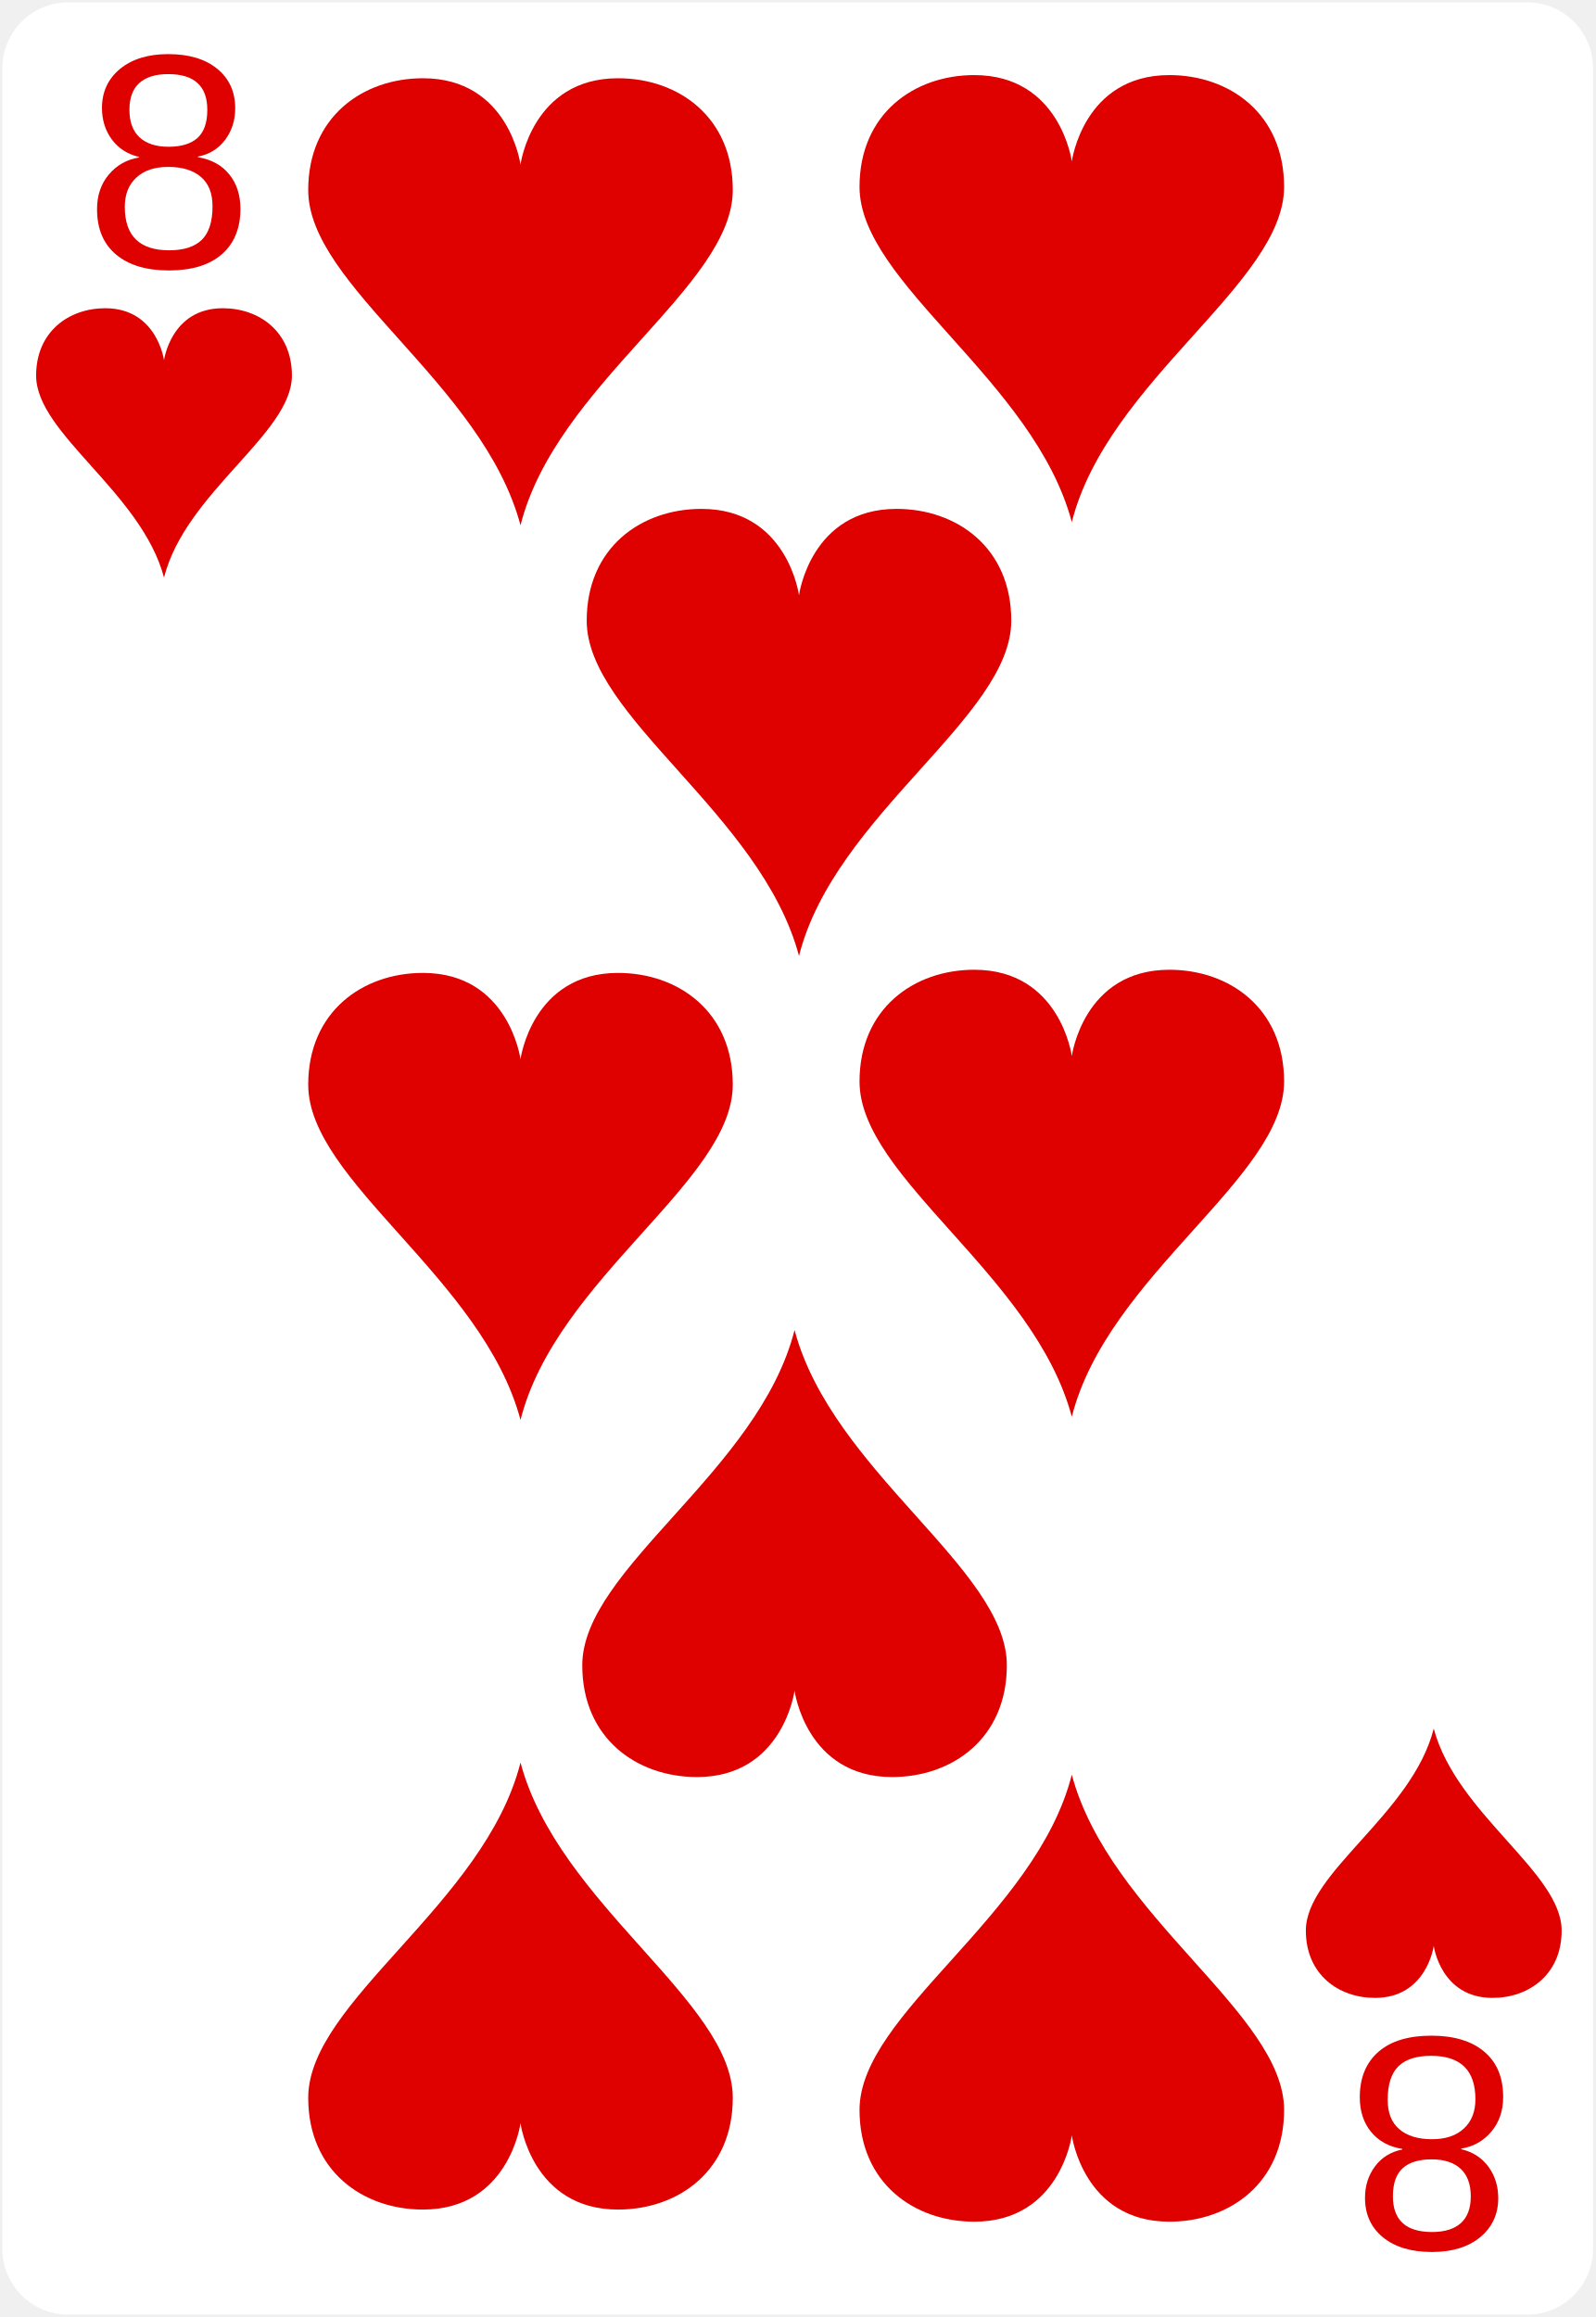
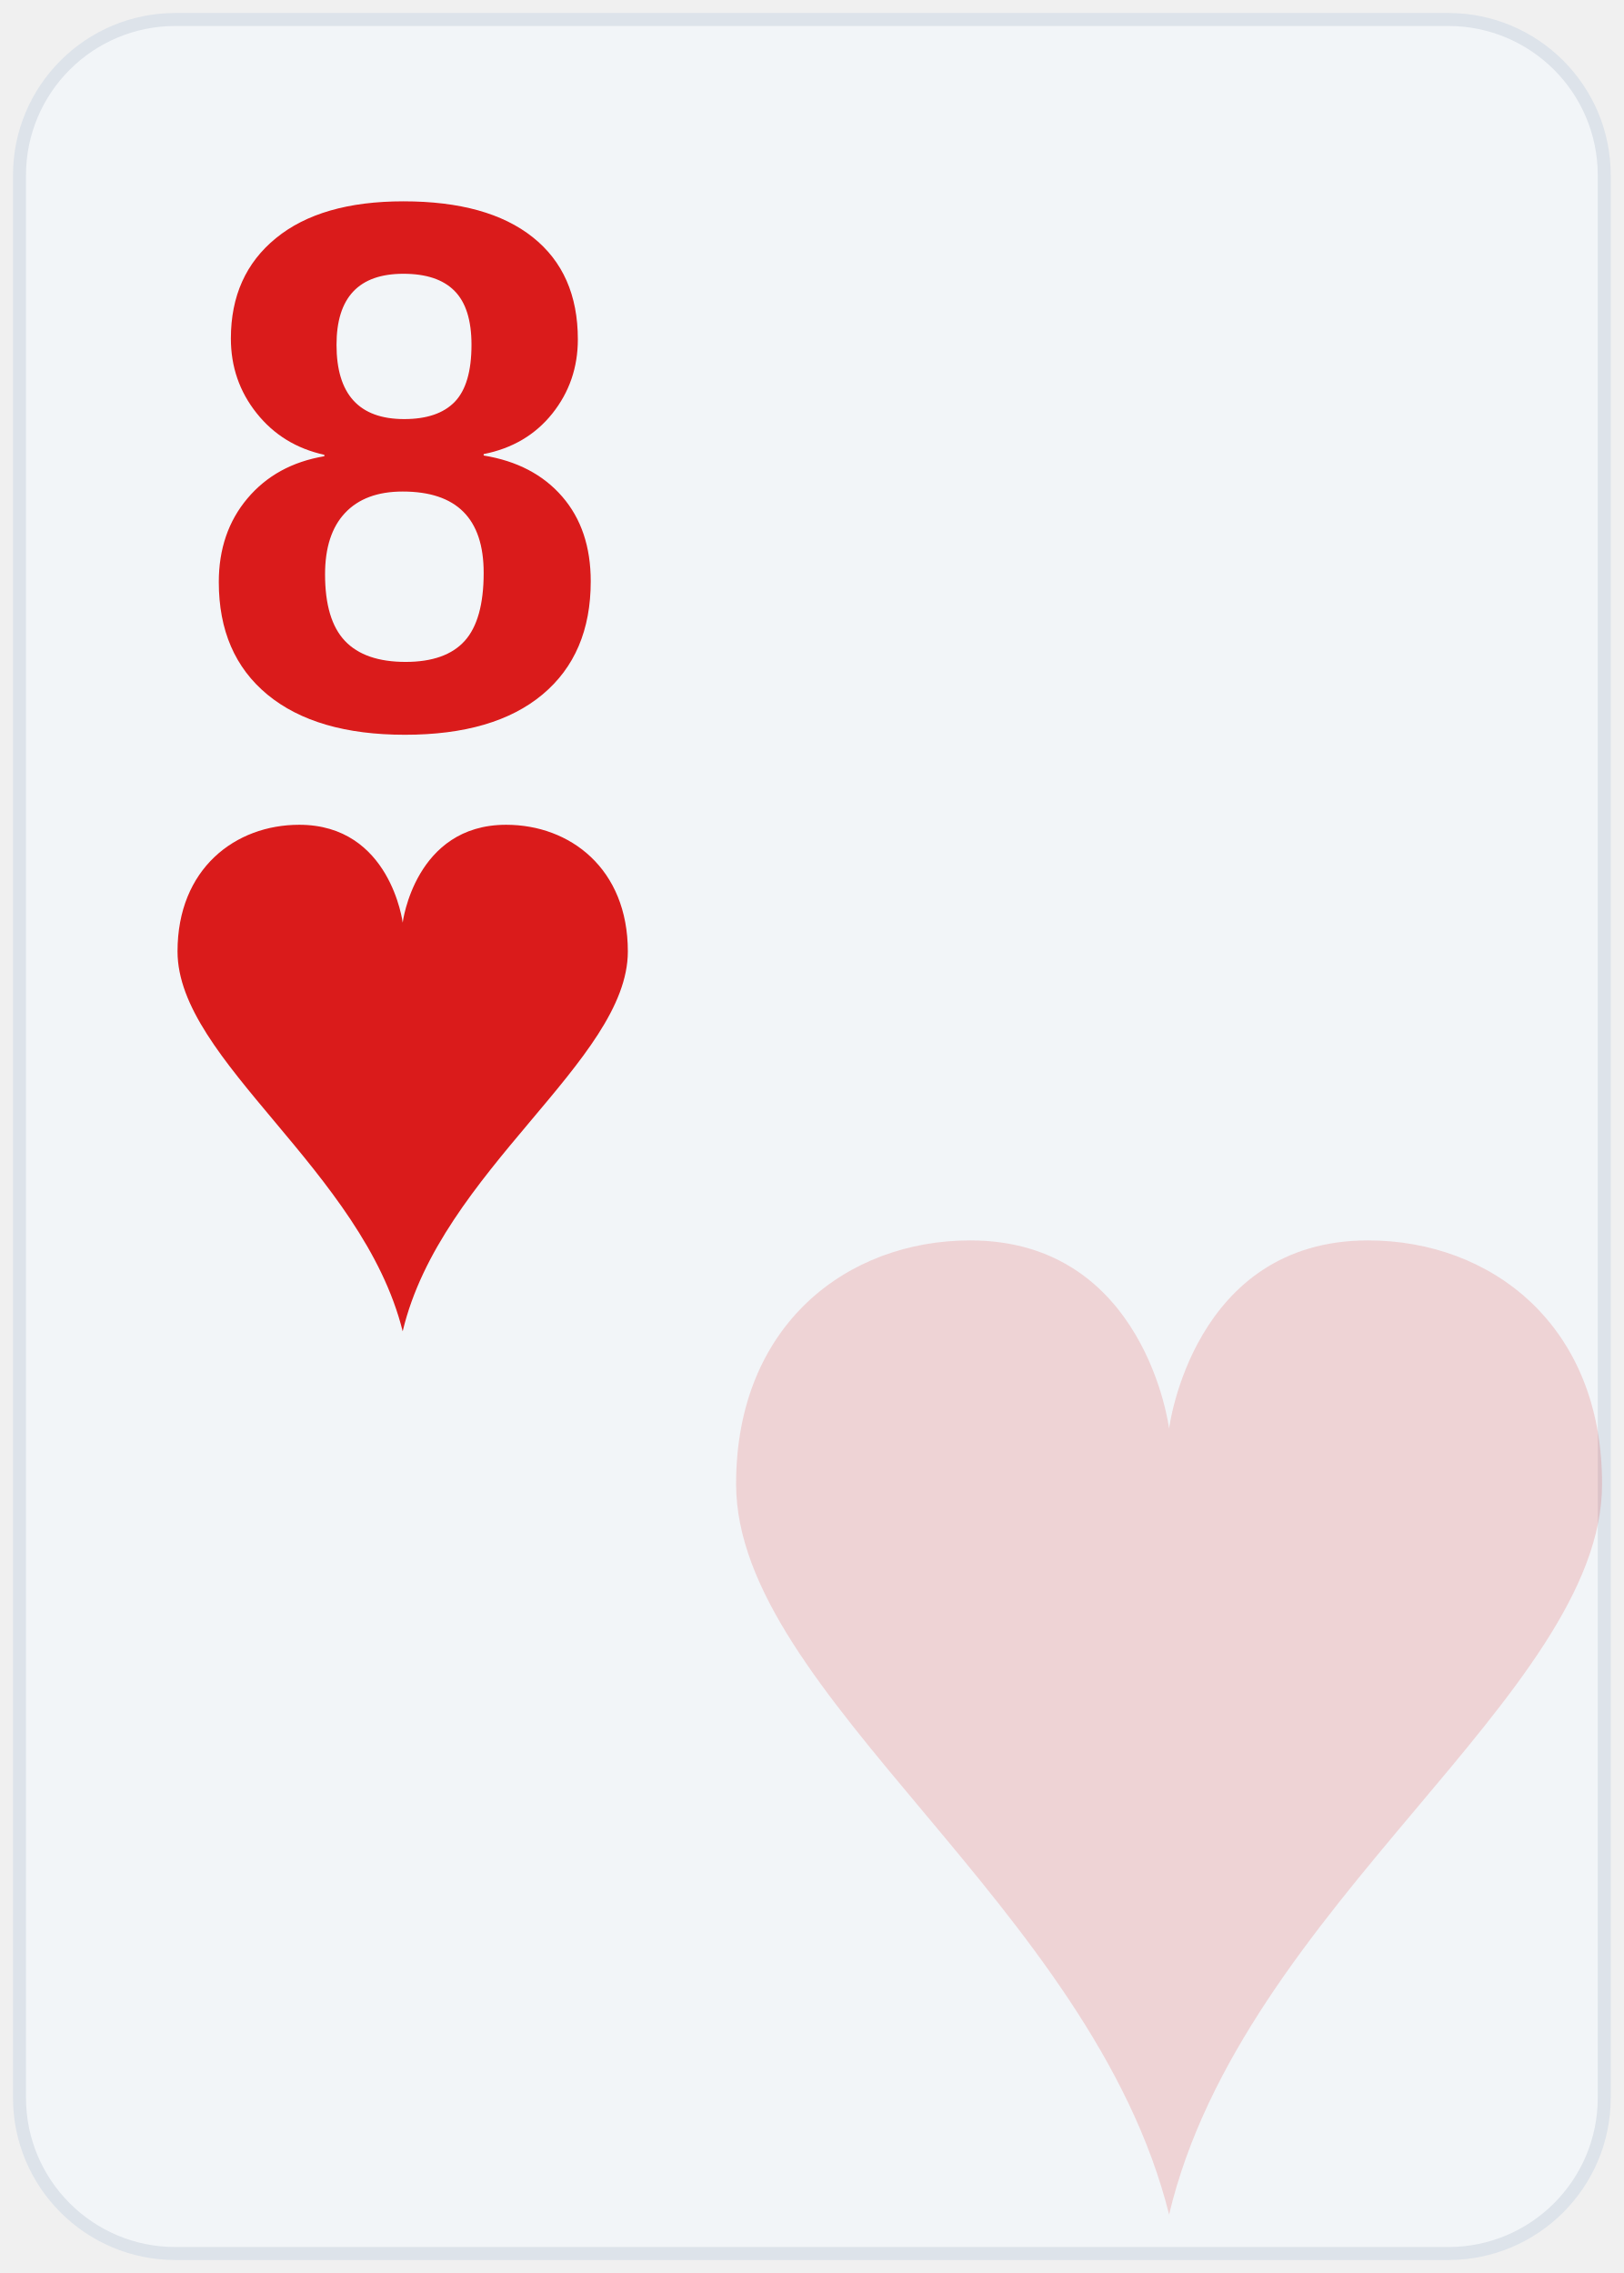
- <svg xmlns="http://www.w3.org/2000/svg" xmlns:xlink="http://www.w3.org/1999/xlink" width="167.087pt" height="242.667pt" viewBox="0 0 167.087 242.667" xml:space="preserve" id="svg2" version="1.1">
-   <defs id="defs41">
-     <radialGradient xlink:href="#linearGradient3773" id="radialGradient3781" cx="-0.158" cy="-8.835" fx="-0.158" fy="-8.835" r="8" gradientTransform="matrix(-1.584269,-0.02349808,0.03071979,-2.477574,-0.2485638,-26.71351)" gradientUnits="userSpaceOnUse" />
-     <linearGradient id="linearGradient3773">
-       <stop style="stop-color:#000000;stop-opacity:1;" offset="0" id="stop3775" />
-       <stop style="stop-color:#000000;stop-opacity:0.649;" offset="1" id="stop3777" />
-     </linearGradient>
-     <radialGradient xlink:href="#linearGradient3773" id="radialGradient3957" cx="-0.158" cy="-8.835" fx="-0.158" fy="-8.835" r="8" gradientTransform="matrix(-1.584269,-0.02349808,0.03071979,-2.477574,-0.2485638,-26.71351)" gradientUnits="userSpaceOnUse" />
-     <linearGradient id="linearGradient3959">
-       <stop style="stop-color:#000000;stop-opacity:1;" offset="0" id="stop3961" />
-       <stop style="stop-color:#000000;stop-opacity:0.649;" offset="1" id="stop3963" />
-     </linearGradient>
-     <radialGradient r="81.903" fy="509.476" fx="168.025" cy="509.476" cx="168.025" gradientTransform="matrix(1.25656,-0.7774064,0.3366382,0.5361257,-221.2021,359.2426)" gradientUnits="userSpaceOnUse" id="radialGradient3975" xlink:href="#linearGradient3784-4" />
-     <linearGradient id="linearGradient3784-4">
-       <stop style="stop-color:#ffffff;stop-opacity:0.435;" offset="0" id="stop3786-8" />
-       <stop style="stop-color:#000000;stop-opacity:0;" offset="1" id="stop3788-6" />
-     </linearGradient>
-     <radialGradient xlink:href="#linearGradient3784-4-5" id="radialGradient3929" gradientUnits="userSpaceOnUse" gradientTransform="matrix(1.25656,-0.7774064,0.3366382,0.5361257,-221.2021,359.2426)" cx="168.025" cy="509.476" fx="168.025" fy="509.476" r="81.903" />
-     <linearGradient id="linearGradient3784-4-5">
-       <stop style="stop-color:#ffffff;stop-opacity:0.489;" offset="0" id="stop3786-8-0" />
-       <stop style="stop-color:#000000;stop-opacity:0;" offset="1" id="stop3788-6-3" />
-     </linearGradient>
-     <radialGradient xlink:href="#linearGradient3784-4-1" id="radialGradient3927" gradientUnits="userSpaceOnUse" gradientTransform="matrix(1.25656,-0.7774064,0.3366382,0.5361257,-221.2021,359.2426)" cx="168.025" cy="509.476" fx="168.025" fy="509.476" r="81.903" />
-     <linearGradient id="linearGradient3784-4-1">
-       <stop style="stop-color:#ffffff;stop-opacity:0.237;" offset="0" id="stop3786-8-03" />
-       <stop style="stop-color:#000000;stop-opacity:0;" offset="1" id="stop3788-6-6" />
-     </linearGradient>
-     <radialGradient xlink:href="#linearGradient3768" id="radialGradient3776" cx="-0.206" cy="-4.579" fx="-0.206" fy="-4.579" r="8" gradientTransform="matrix(-1,0,0,-1.720176,-0.4120407,-13.02719)" gradientUnits="userSpaceOnUse" />
-     <linearGradient id="linearGradient3768">
-       <stop style="stop-color:#df0000;stop-opacity:1;" offset="0" id="stop3770" />
-       <stop style="stop-color:#df0000;stop-opacity:0.672;" offset="1" id="stop3772" />
-     </linearGradient>
-     <radialGradient r="81.903" fy="511.223" fx="171.487" cy="511.223" cx="171.487" gradientTransform="matrix(1.152989,-0.6739155,0.3948202,0.6754904,-233.6326,270.4008)" gradientUnits="userSpaceOnUse" id="radialGradient4013" xlink:href="#linearGradient3784-4-6" />
-     <linearGradient id="linearGradient3784-4-6">
-       <stop style="stop-color:#ffffff;stop-opacity:0.313;" offset="0" id="stop3786-8-8" />
-       <stop style="stop-color:#000000;stop-opacity:0;" offset="1" id="stop3788-6-8" />
-     </linearGradient>
-     <radialGradient r="81.903" fy="492.632" fx="159.354" cy="492.632" cx="159.354" gradientTransform="matrix(1.089478,-0.715138,0.4464527,0.6562658,-244.9333,290.9185)" gradientUnits="userSpaceOnUse" id="radialGradient4013-8" xlink:href="#linearGradient3784-4-2" />
-     <linearGradient id="linearGradient3784-4-2">
-       <stop style="stop-color:#ffffff;stop-opacity:0.29;" offset="0" id="stop3786-8-1" />
-       <stop style="stop-color:#000000;stop-opacity:0;" offset="1" id="stop3788-6-5" />
-     </linearGradient>
-     <radialGradient r="81.903" fy="492.632" fx="159.354" cy="492.632" cx="159.354" gradientTransform="matrix(1.089478,-0.715138,0.4464527,0.6562658,-244.9333,290.9185)" gradientUnits="userSpaceOnUse" id="radialGradient3073" xlink:href="#linearGradient3784-4-2" />
+ <svg xmlns="http://www.w3.org/2000/svg" width="250" height="350" viewBox="0 0 250 350">
+   <defs>
+     <clipPath id="cc_8H">
+       <rect x="3" y="3" width="244" height="344" rx="24" ry="24" />
+     </clipPath>
  </defs>
-   <g id="Layer_x0020_1" style="fill-rule:nonzero;clip-rule:nonzero;stroke:#000000;stroke-miterlimit:4;">
-     <path style="fill:#FFFFFF;stroke-width:0;" d="M166.837,235.548c0,3.777-3.087,6.869-6.871,6.869H7.111c-3.775,0-6.861-3.092-6.861-6.869V7.12C0.25,3.343,3.336,0.25,7.111,0.25h152.855    c3.784,0,6.871,3.093,6.871,6.87v228.428z" id="path5" />
-     <g style="stroke:none;" id="g7">
-       <g id="g9">
- 				
- 			</g>
-     </g>
-     <g id="g15">
- 			
- 		</g>
-     <g id="g19">
- 			
- 		</g>
-     <g style="stroke:none;" id="g23">
-       <g id="g25">
- 				
- 			</g>
-     </g>
-     <g style="stroke:none;" id="g31">
-       <g id="g33">
- 				
- 			</g>
-     </g>
+   <rect x="3" y="3" width="244" height="344" rx="24" ry="24" fill="#f2f5f8" stroke="#dde3ea" stroke-width="2" />
+   <g clip-path="url(#cc_8H)">
+     <path d="M 3.676,-9 C 0.433,-9 0,-5.523 0,-5.523 0,-5.523 -0.433,-9 -3.676,-9 -5.946,-9 -8,-7.441 -8,-4.5 -8,-0.614 -1.421,3.294 0,9 1.352,3.299 8,-0.614 8,-4.5 8,-7.441 5.946,-9 3.676,-9 z" fill="#da1b1b" opacity="0.16" transform="translate(180,266) scale(8.3333) translate(0,0)" />
  </g>
-   <text xml:space="preserve" style="font-size:32px;font-style:normal;font-weight:normal;line-height:125%;letter-spacing:0px;word-spacing:0px;fill:#df0000;fill-opacity:1;stroke:none;font-family:Bitstream Vera Sans" x="8.775" y="28.013" id="text3788">
-     <tspan id="tspan3790" x="8.775" y="28.013" style="font-style:normal;font-variant:normal;font-weight:normal;font-stretch:normal;fill:#df0000;fill-opacity:1;font-family:Arial;-inkscape-font-specification:Arial">8</tspan>
-   </text>
-   <g transform="matrix(1.674307,0,0,1.566992,17.17751,46.38532)" id="layer1-9-6" style="fill:#df0000;fill-opacity:1">
-     <path style="fill:#df0000;fill-opacity:1" id="hl-8" d="M 3.676,-9 C 0.433,-9 0,-5.523 0,-5.523 0,-5.523 -0.433,-9 -3.676,-9 -5.946,-9 -8,-7.441 -8,-4.5 -8,-0.614 -1.421,3.294 0,9 1.352,3.299 8,-0.614 8,-4.5 8,-7.441 5.946,-9 3.676,-9 z" />
-   </g>
-   <text xml:space="preserve" style="font-size:32px;font-style:normal;font-weight:normal;line-height:125%;letter-spacing:0px;word-spacing:0px;fill:#df0000;fill-opacity:1;stroke:none;font-family:Bitstream Vera Sans" x="-158.818" y="-213.515" id="text3788-4" transform="scale(-1,-1)">
-     <tspan id="tspan3790-3" x="-158.818" y="-213.515" style="font-style:normal;font-variant:normal;font-weight:normal;font-stretch:normal;fill:#df0000;fill-opacity:1;font-family:Arial;-inkscape-font-specification:Arial">8</tspan>
-   </text>
-   <g transform="matrix(-1.674307,0,0,-1.566992,150.156,195.1431)" id="layer1-9-6-5" style="fill:#df0000;fill-opacity:1">
-     <path style="fill:#df0000;fill-opacity:1" id="hl-8-1" d="M 3.676,-9 C 0.433,-9 0,-5.523 0,-5.523 0,-5.523 -0.433,-9 -3.676,-9 -5.946,-9 -8,-7.441 -8,-4.5 -8,-0.614 -1.421,3.294 0,9 1.352,3.299 8,-0.614 8,-4.5 8,-7.441 5.946,-9 3.676,-9 z" />
-   </g>
-   <g transform="matrix(2.779008,0,0,2.600887,54.51227,31.60377)" id="layer1-9-6-8" style="fill:#df0000;fill-opacity:1">
-     <path style="fill:#df0000;fill-opacity:1" id="hl-8-8" d="M 3.676,-9 C 0.433,-9 0,-5.523 0,-5.523 0,-5.523 -0.433,-9 -3.676,-9 -5.946,-9 -8,-7.441 -8,-4.5 -8,-0.614 -1.421,3.294 0,9 1.352,3.299 8,-0.614 8,-4.5 8,-7.441 5.946,-9 3.676,-9 z" />
-   </g>
-   <g transform="matrix(-2.779008,0,0,-2.600887,54.51227,208.0062)" id="layer1-9-6-8-9" style="fill:#df0000;fill-opacity:1">
-     <path style="fill:#df0000;fill-opacity:1" id="hl-8-8-5" d="M 3.676,-9 C 0.433,-9 0,-5.523 0,-5.523 0,-5.523 -0.433,-9 -3.676,-9 -5.946,-9 -8,-7.441 -8,-4.5 -8,-0.614 -1.421,3.294 0,9 1.352,3.299 8,-0.614 8,-4.5 8,-7.441 5.946,-9 3.676,-9 z" />
-   </g>
-   <g transform="matrix(2.779008,0,0,2.600887,54.51227,125.3046)" id="layer1-9-6-8-8" style="fill:#df0000;fill-opacity:1">
-     <path style="fill:#df0000;fill-opacity:1" id="hl-8-8-8" d="M 3.676,-9 C 0.433,-9 0,-5.523 0,-5.523 0,-5.523 -0.433,-9 -3.676,-9 -5.946,-9 -8,-7.441 -8,-4.5 -8,-0.614 -1.421,3.294 0,9 1.352,3.299 8,-0.614 8,-4.5 8,-7.441 5.946,-9 3.676,-9 z" />
-   </g>
-   <g transform="matrix(2.779008,0,0,2.600887,112.2504,31.27278)" id="layer1-9-6-8-88" style="fill:#df0000;fill-opacity:1">
-     <path style="fill:#df0000;fill-opacity:1" id="hl-8-8-4" d="M 3.676,-9 C 0.433,-9 0,-5.523 0,-5.523 0,-5.523 -0.433,-9 -3.676,-9 -5.946,-9 -8,-7.441 -8,-4.5 -8,-0.614 -1.421,3.294 0,9 1.352,3.299 8,-0.614 8,-4.5 8,-7.441 5.946,-9 3.676,-9 z" />
-   </g>
-   <g transform="matrix(-2.779008,0,0,-2.600887,112.2504,209.2752)" id="layer1-9-6-8-9-3" style="fill:#df0000;fill-opacity:1">
-     <path style="fill:#df0000;fill-opacity:1" id="hl-8-8-5-1" d="M 3.676,-9 C 0.433,-9 0,-5.523 0,-5.523 0,-5.523 -0.433,-9 -3.676,-9 -5.946,-9 -8,-7.441 -8,-4.5 -8,-0.614 -1.421,3.294 0,9 1.352,3.299 8,-0.614 8,-4.5 8,-7.441 5.946,-9 3.676,-9 z" />
-   </g>
-   <g transform="matrix(2.779008,0,0,2.600887,112.2504,124.9736)" id="layer1-9-6-8-8-4" style="fill:#df0000;fill-opacity:1">
-     <path style="fill:#df0000;fill-opacity:1" id="hl-8-8-8-9" d="M 3.676,-9 C 0.433,-9 0,-5.523 0,-5.523 0,-5.523 -0.433,-9 -3.676,-9 -5.946,-9 -8,-7.441 -8,-4.5 -8,-0.614 -1.421,3.294 0,9 1.352,3.299 8,-0.614 8,-4.5 8,-7.441 5.946,-9 3.676,-9 z" />
-   </g>
-   <g transform="matrix(2.779008,0,0,2.600887,83.67827,76.70508)" id="layer1-9-6-8-884" style="fill:#df0000;fill-opacity:1">
-     <path style="fill:#df0000;fill-opacity:1" id="hl-8-8-3" d="M 3.676,-9 C 0.433,-9 0,-5.523 0,-5.523 0,-5.523 -0.433,-9 -3.676,-9 -5.946,-9 -8,-7.441 -8,-4.5 -8,-0.614 -1.421,3.294 0,9 1.352,3.299 8,-0.614 8,-4.5 8,-7.441 5.946,-9 3.676,-9 z" />
-   </g>
-   <g transform="matrix(-2.779008,0,0,-2.600887,83.2134,162.7078)" id="layer1-9-6-8-884-8" style="fill:#df0000;fill-opacity:1">
-     <path style="fill:#df0000;fill-opacity:1" id="hl-8-8-3-8" d="M 3.676,-9 C 0.433,-9 0,-5.523 0,-5.523 0,-5.523 -0.433,-9 -3.676,-9 -5.946,-9 -8,-7.441 -8,-4.5 -8,-0.614 -1.421,3.294 0,9 1.352,3.299 8,-0.614 8,-4.5 8,-7.441 5.946,-9 3.676,-9 z" />
-   </g>
+   <text x="30" y="112" text-anchor="start" font-family="'Space Grotesk', Arial, sans-serif" font-weight="700" font-size="116" letter-spacing="0" fill="#da1b1b">8</text>
+   <path d="M 3.676,-9 C 0.433,-9 0,-5.523 0,-5.523 0,-5.523 -0.433,-9 -3.676,-9 -5.946,-9 -8,-7.441 -8,-4.5 -8,-0.614 -1.421,3.294 0,9 1.352,3.299 8,-0.614 8,-4.5 8,-7.441 5.946,-9 3.676,-9 z" fill="#da1b1b" transform="translate(62,166) scale(4.3333) translate(0,0)" />
</svg>
